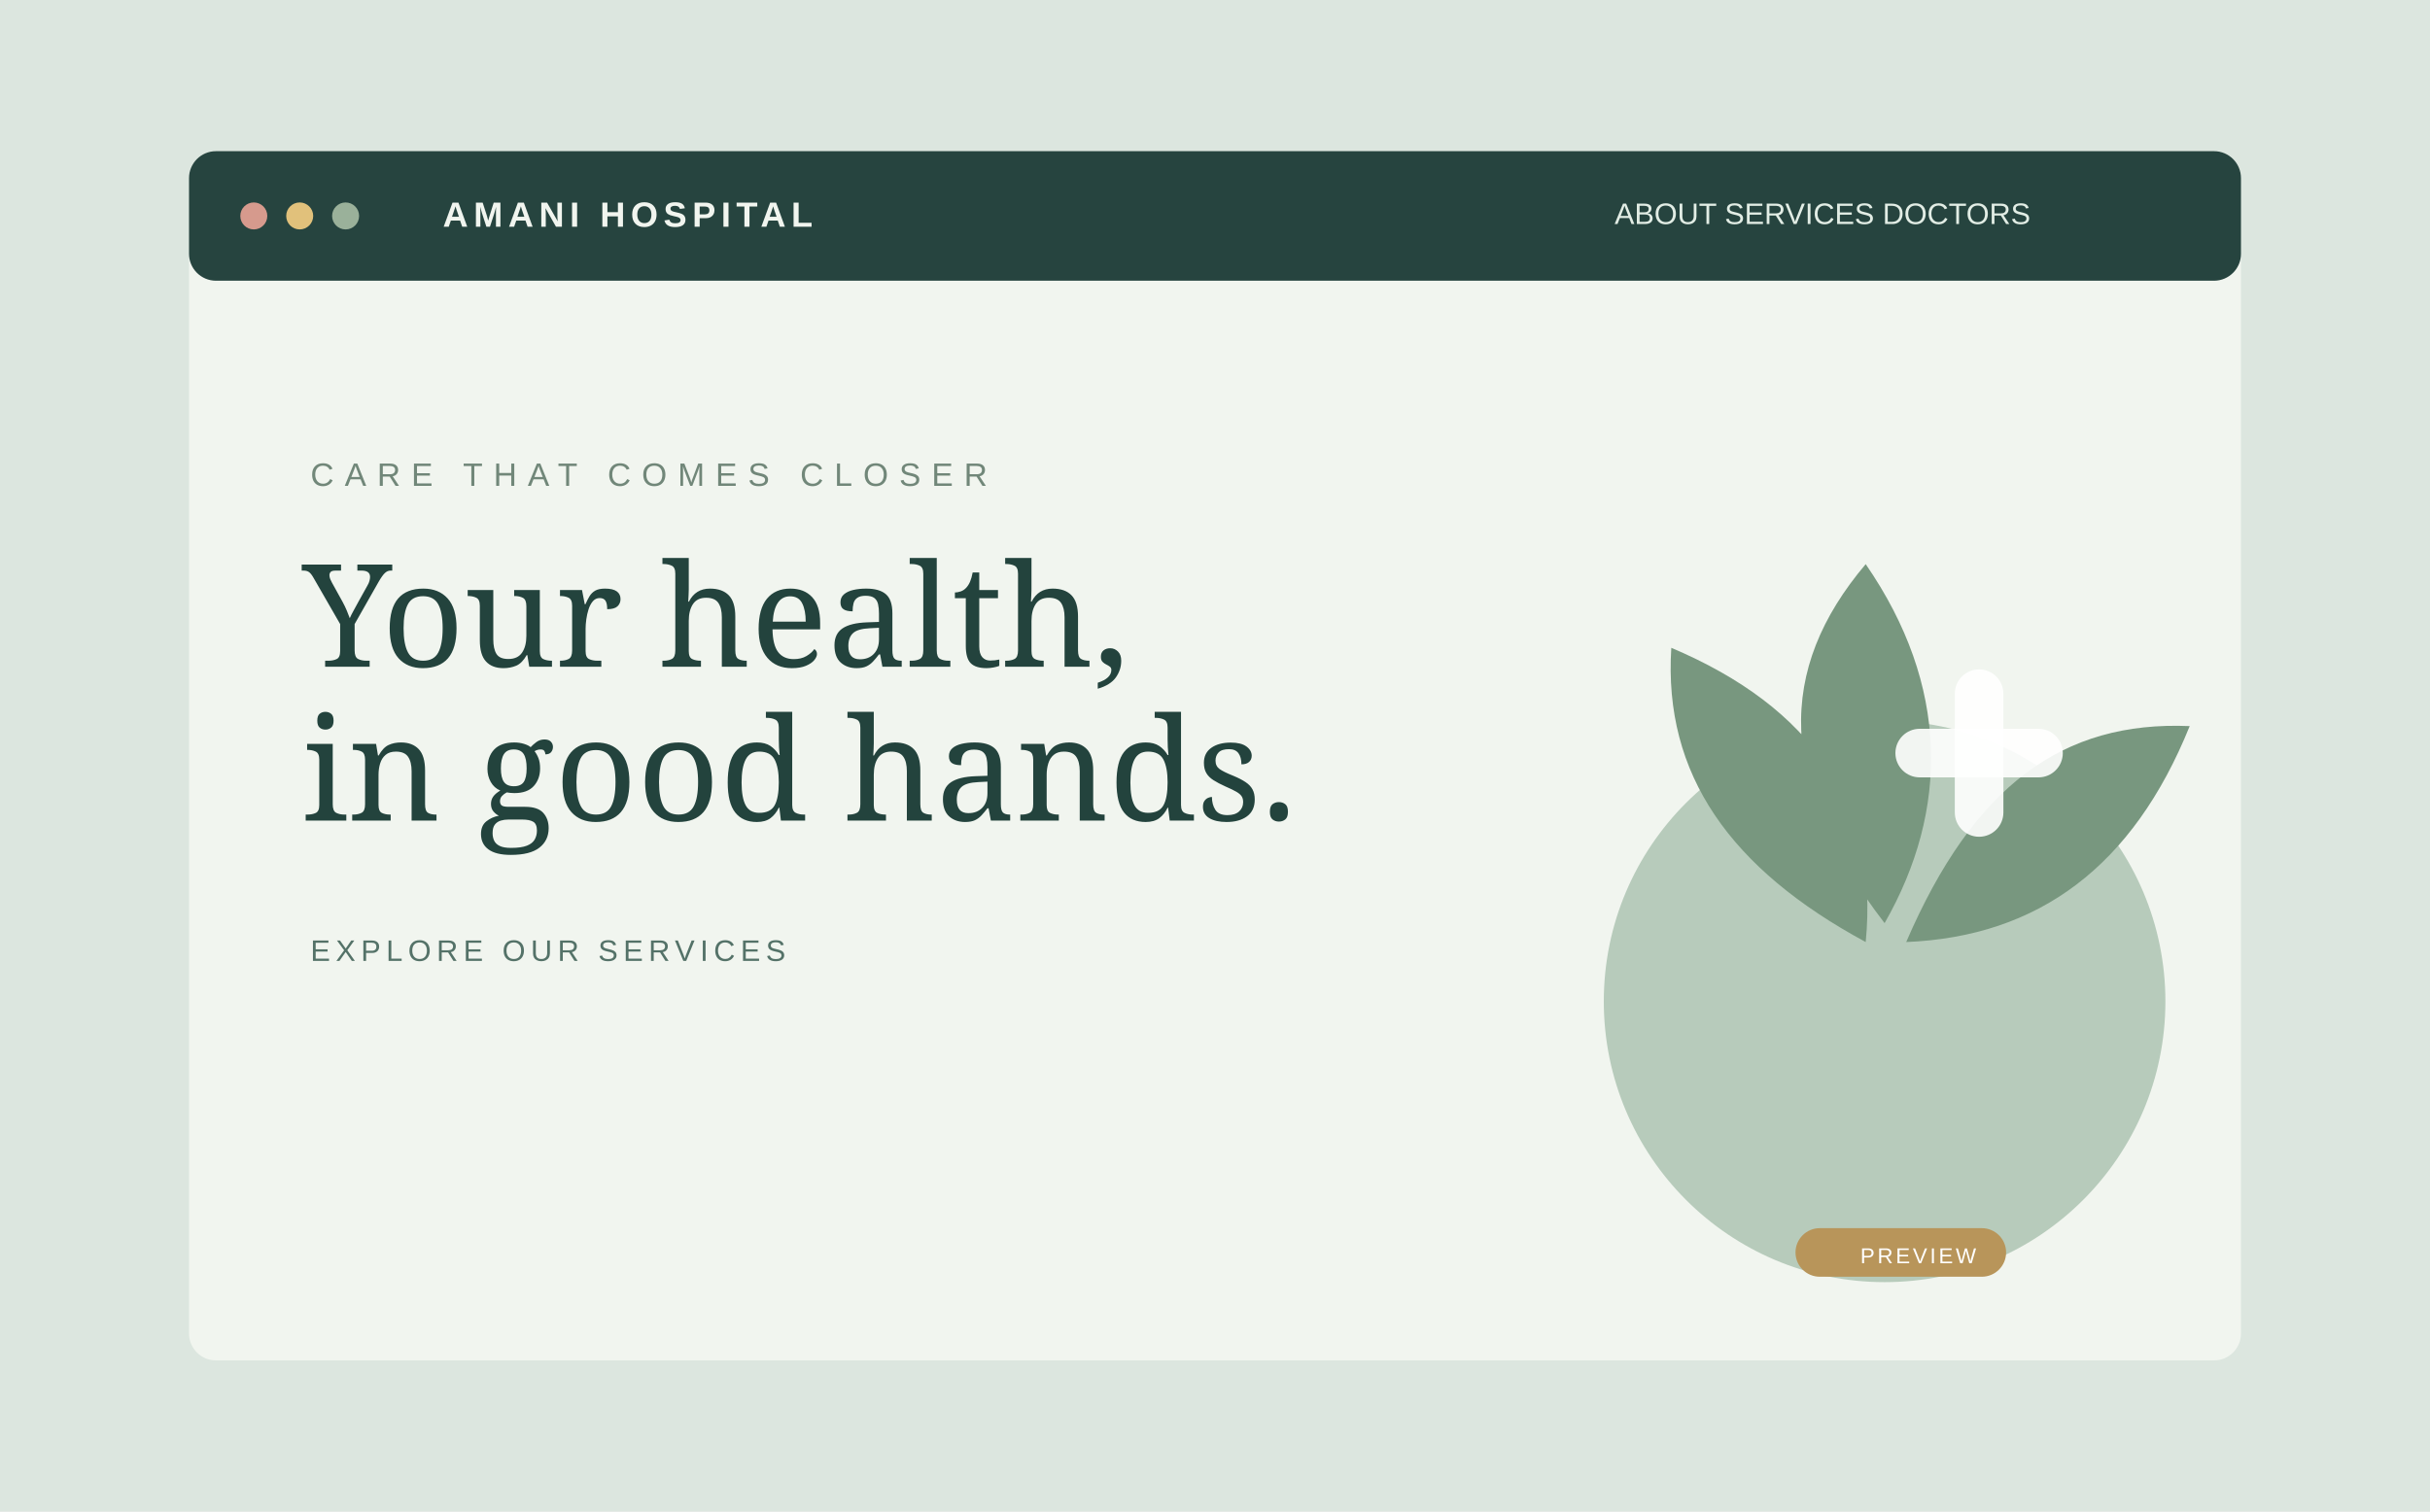
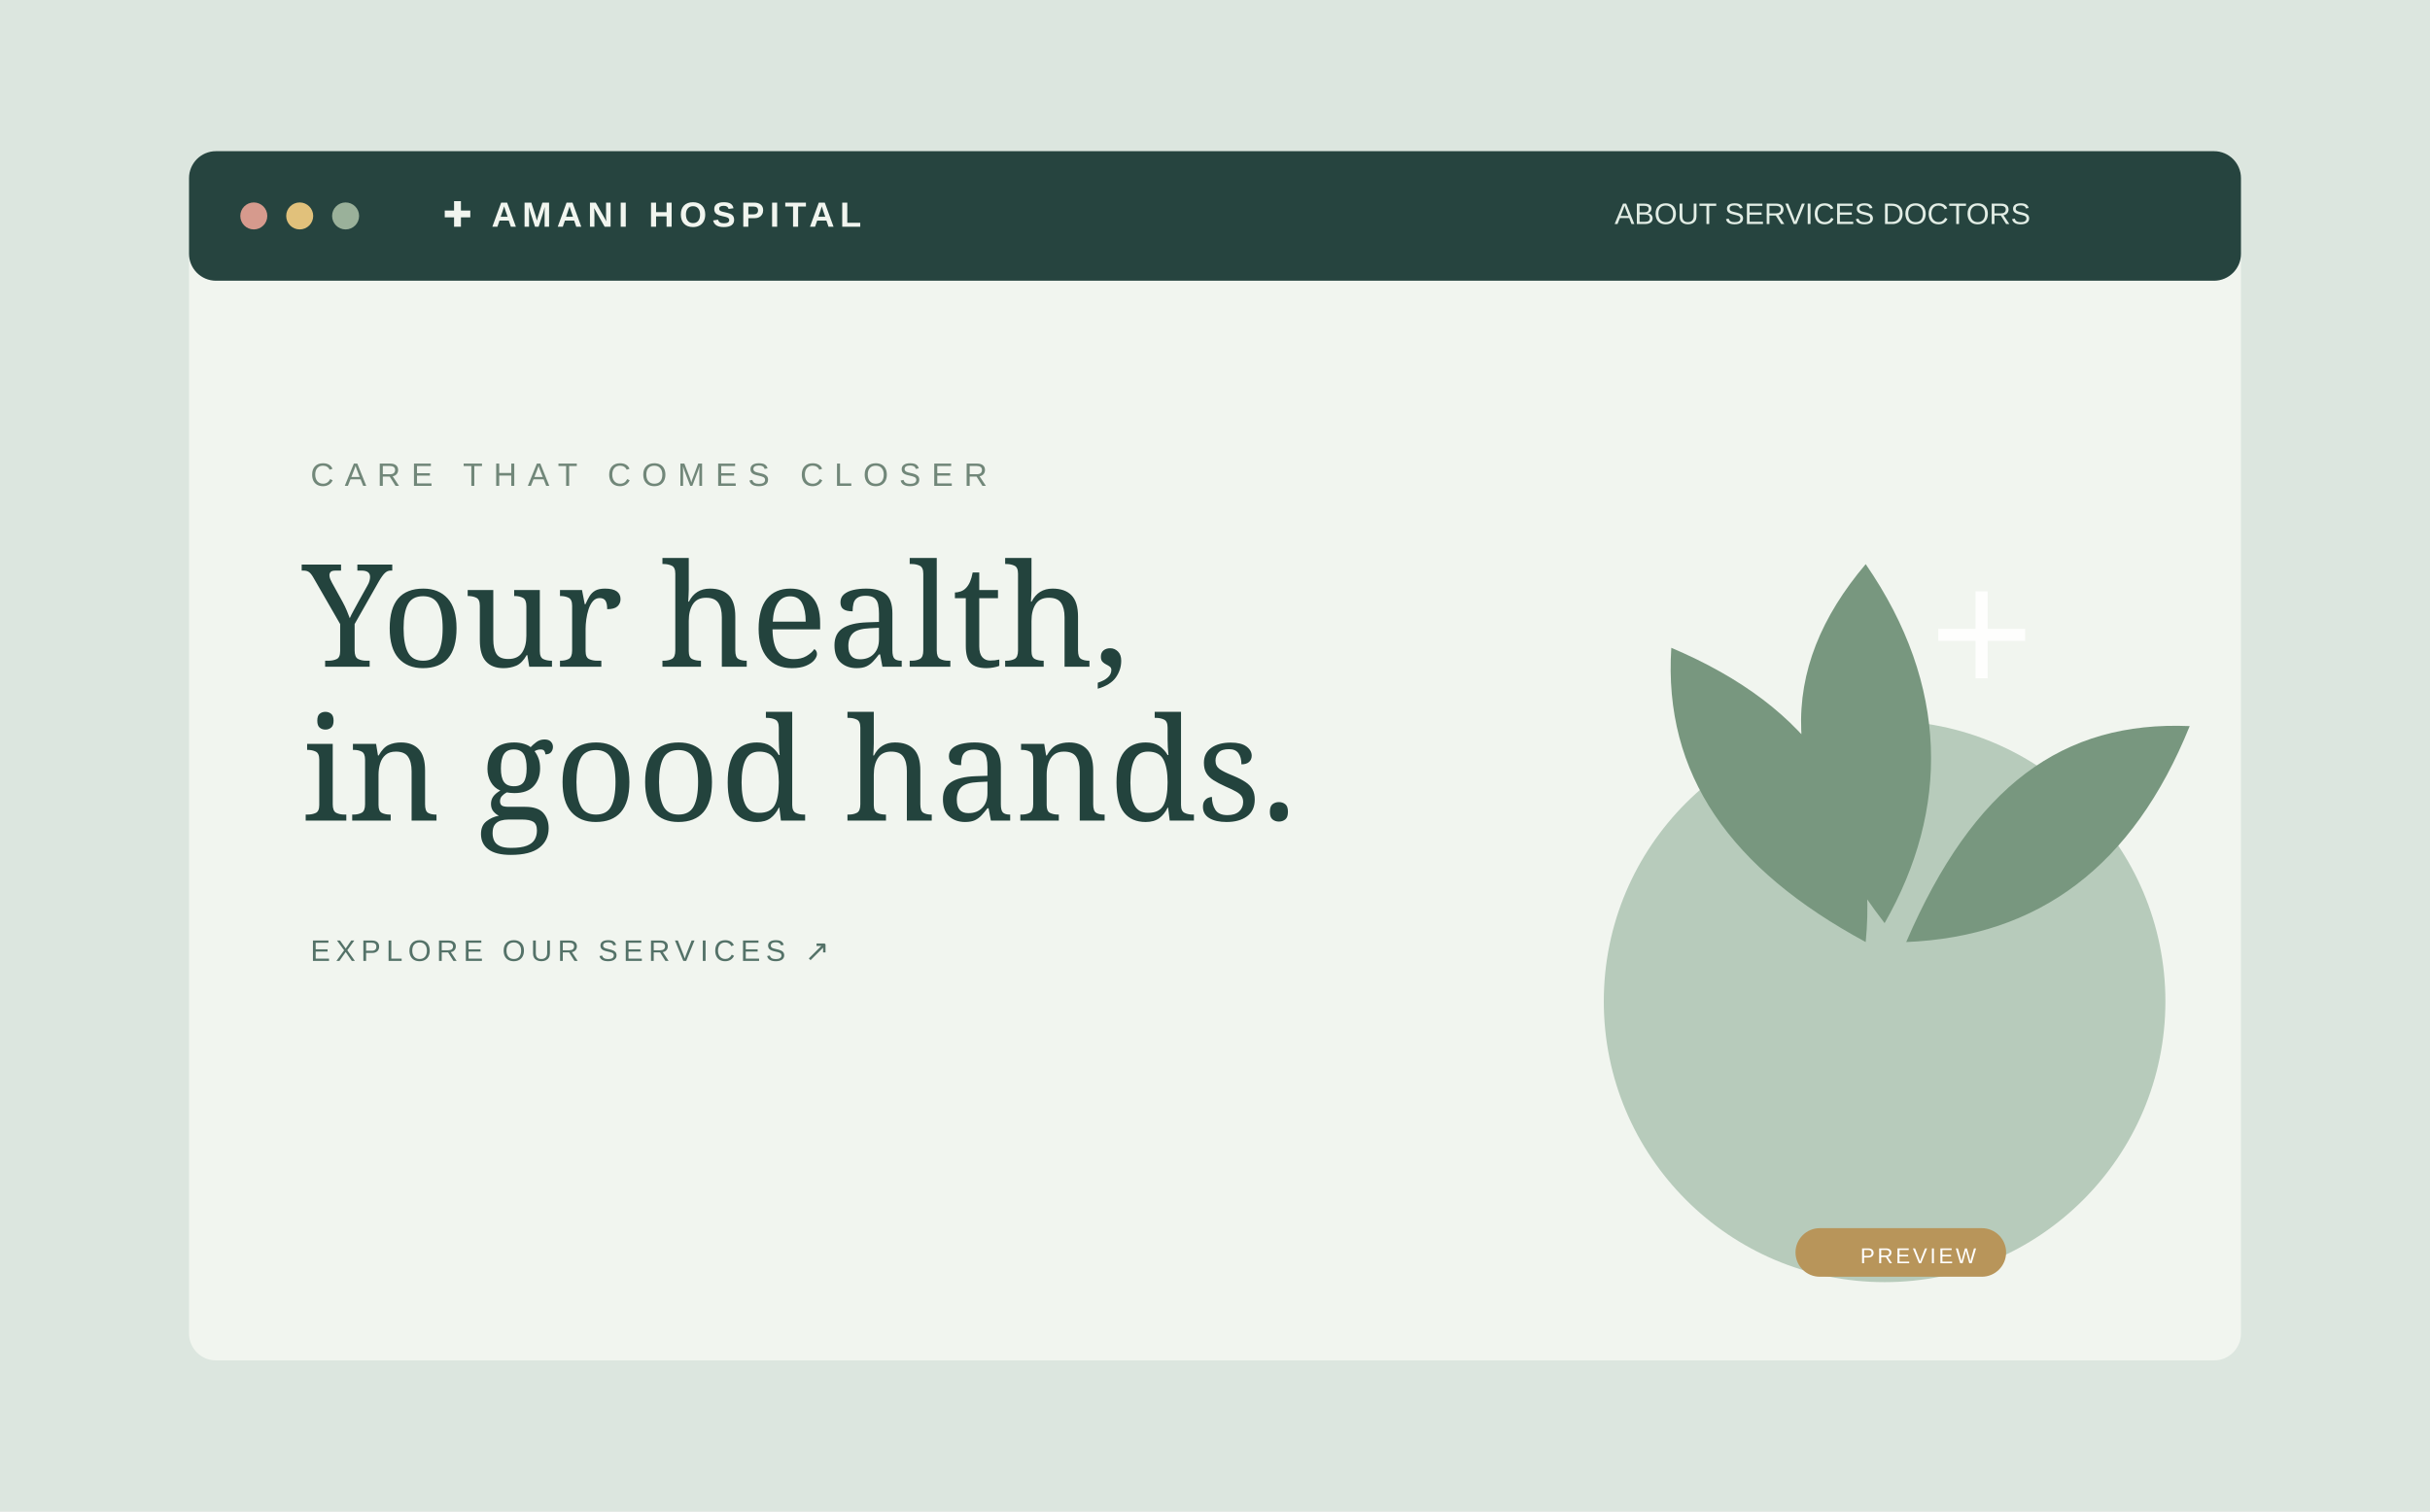
<svg xmlns="http://www.w3.org/2000/svg" viewBox="0 0 900 560" role="img" aria-labelledby="t d">
  <rect width="900" height="560" fill="#dce6df" />
  <rect x="70" y="56" width="760" height="448" rx="10" fill="#f1f5ef" />
  <rect x="70" y="56" width="760" height="48" rx="10" fill="#26443f" />
  <circle cx="94" cy="80" r="5" fill="#d69a8d" />
  <circle cx="111" cy="80" r="5" fill="#e1c17b" />
  <circle cx="128" cy="80" r="5" fill="#9ab19a" />
-   <text x="164" y="84" fill="#f1f5ef" font-family="Arial,sans-serif" font-size="13" font-weight="bold" letter-spacing="2">AMANI HOSPITAL</text>
+   <text x="164" y="84" fill="#f1f5ef" font-family="Arial,sans-serif" font-size="13" font-weight="bold" letter-spacing="2">✚ AMANI HOSPITAL</text>
  <text x="598" y="83" fill="#e2ede5" font-family="Arial,sans-serif" font-size="11">ABOUT   SERVICES   DOCTORS</text>
  <text x="115" y="180" fill="#718779" font-family="Arial,sans-serif" font-size="12" letter-spacing="4">CARE THAT COMES CLOSER</text>
  <text x="112" y="247" fill="#23433d" font-family="Georgia,serif" font-size="53">Your health,</text>
  <text x="112" y="304" fill="#23433d" font-family="Georgia,serif" font-size="53">in good hands.</text>
-   <text x="115" y="356" fill="#547268" font-family="Arial,sans-serif" font-size="11" letter-spacing="2">EXPLORE OUR SERVICES </text>
+   <text x="115" y="356" fill="#547268" font-family="Arial,sans-serif" font-size="11" letter-spacing="2">EXPLORE OUR SERVICES  ↗</text>
  <circle cx="698" cy="371" r="104" fill="#b7cbbb" />
  <path d="M698 342c-40-52-40-94-7-133 31 45 31 91 7 133zm8 7c25-58 58-82 105-80-21 52-56 78-105 80zm-15 0c-50-27-75-62-72-109 52 22 77 58 72 109z" fill="#78977f" />
-   <rect x="702" y="270" width="62" height="18" rx="9" fill="#fff" opacity=".9" />
-   <rect x="724" y="248" width="18" height="62" rx="9" fill="#fff" opacity=".9" />
+   <text x="713" y="262" fill="#fff" font-family="Georgia,serif" font-size="75" opacity=".9">+</text>
  <rect x="665" y="455" width="78" height="18" rx="9" fill="#b8955a" />
  <text x="689" y="468" fill="#fff" font-family="Arial,sans-serif" font-size="8" letter-spacing="1">PREVIEW</text>
</svg>
